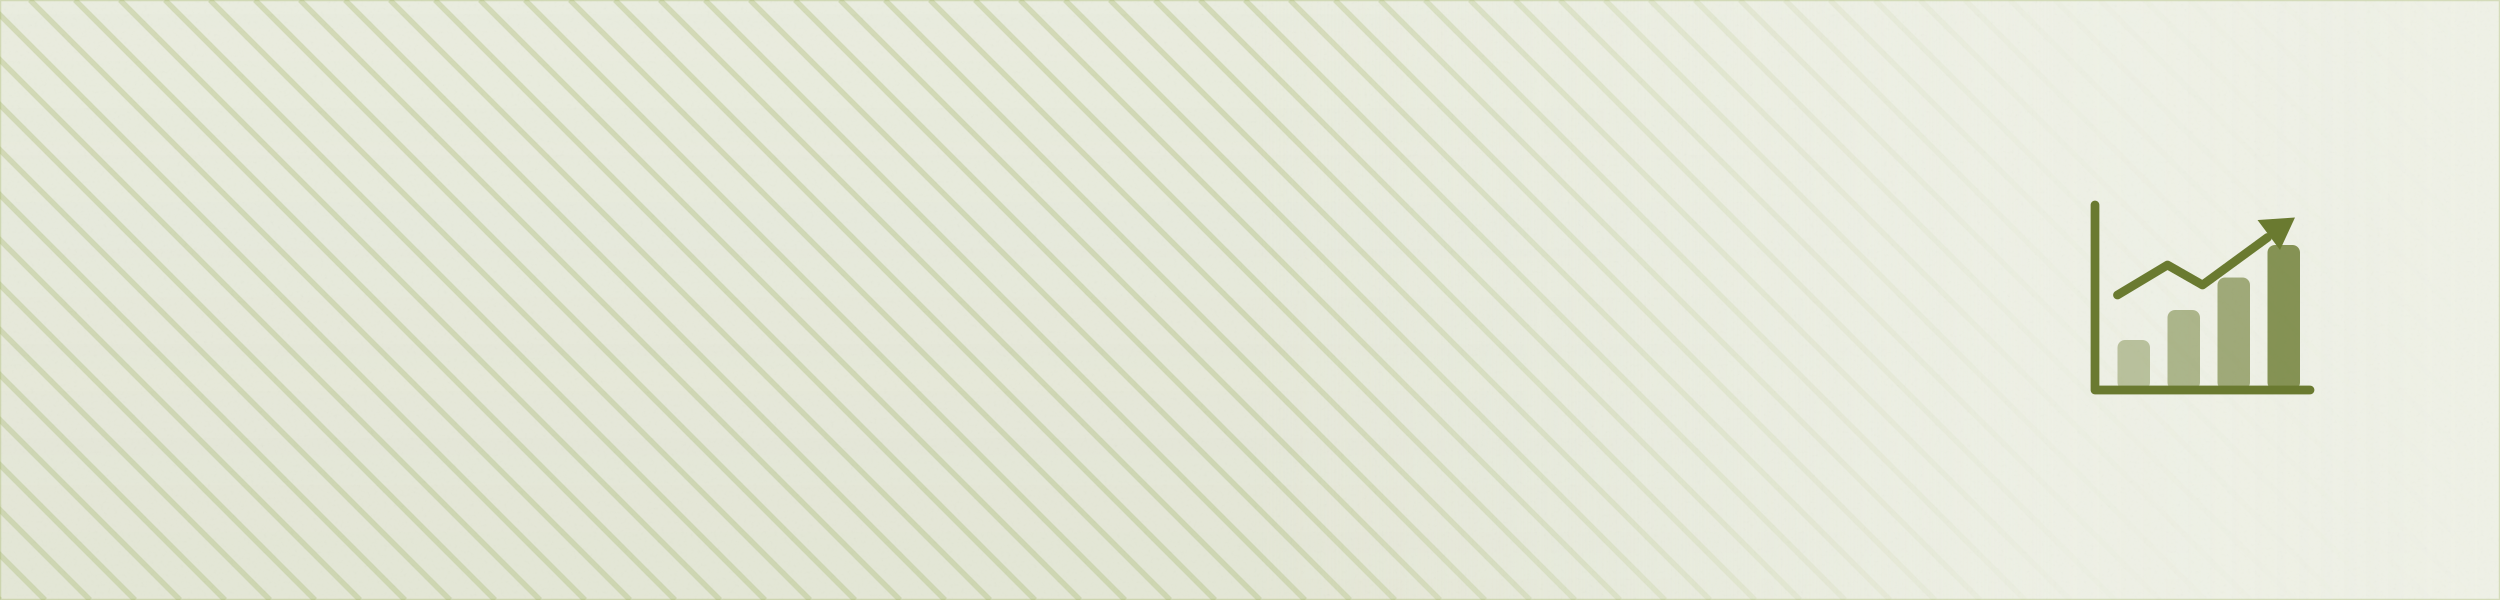
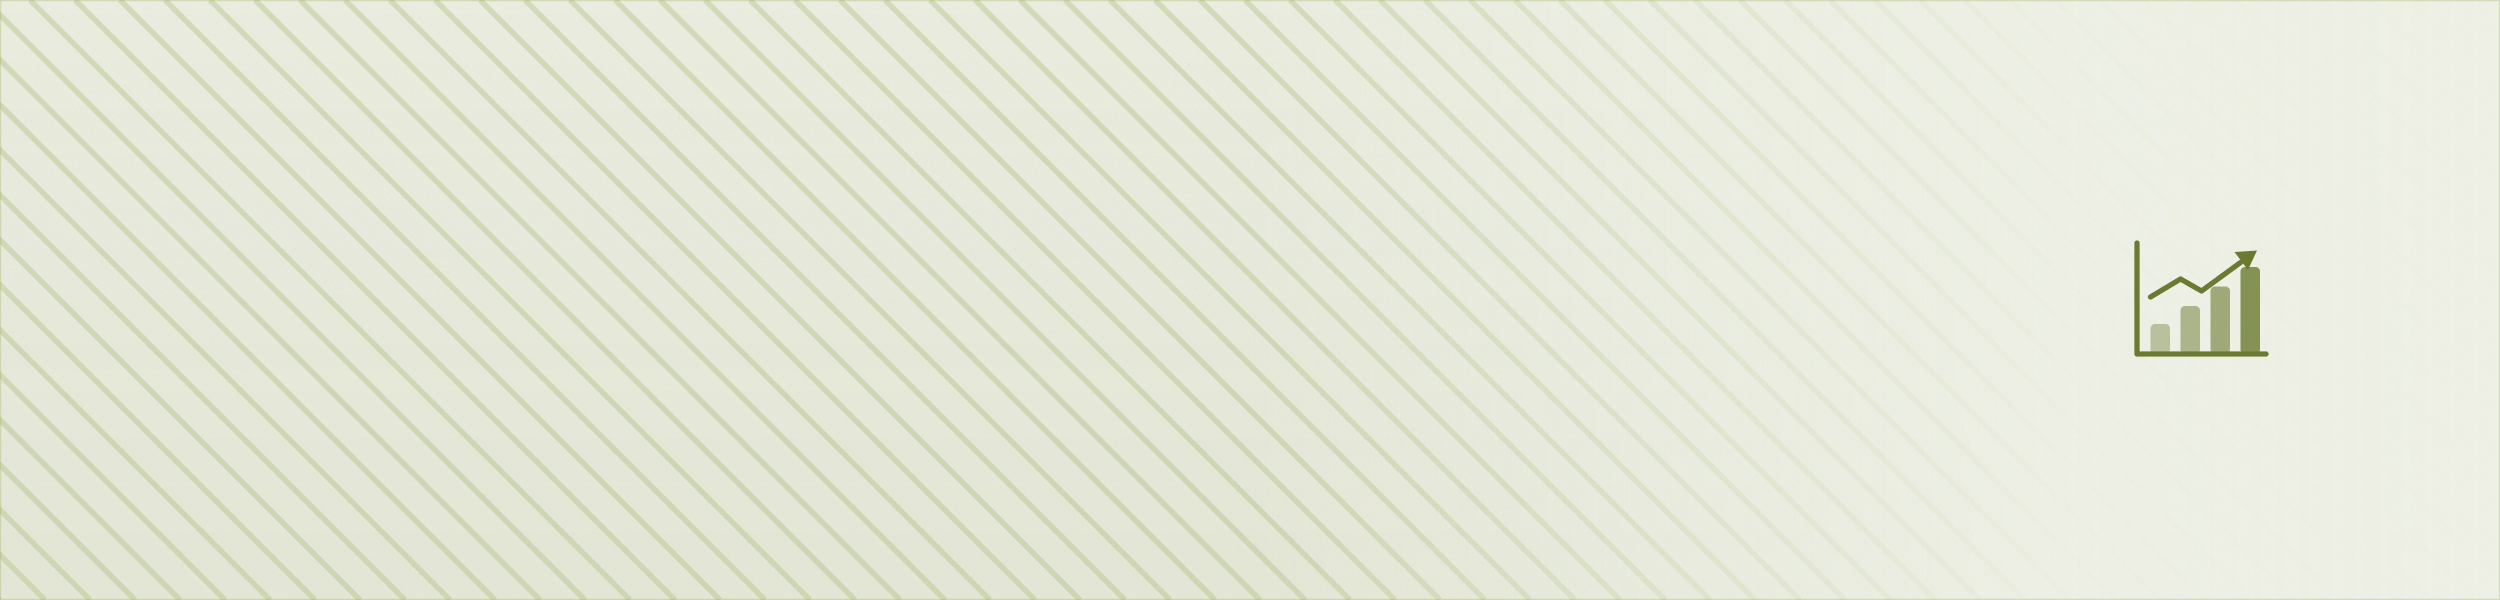
<svg xmlns="http://www.w3.org/2000/svg" width="1000" height="240" viewBox="0 0 1000 240">
  <defs>
    <filter id="tex_finance_light_w" x="0%" y="0%" width="100%" height="100%" color-interpolation-filters="linearRGB">
      <feTurbulence type="fractalNoise" baseFrequency="0.75" numOctaves="4" seed="12" stitchTiles="stitch" result="n" />
      <feColorMatrix in="n" type="saturate" values="0" result="gn" />
      <feBlend in="SourceGraphic" in2="gn" mode="overlay" />
    </filter>
    <linearGradient id="hfade_finance_light_w" x1="0" y1="0" x2="1" y2="0">
      <stop offset="0%" stop-color="#EEF0E5" stop-opacity="0" />
      <stop offset="50%" stop-color="#EEF0E5" stop-opacity="0" />
      <stop offset="82%" stop-color="#EEF0E5" stop-opacity="0.92" />
      <stop offset="100%" stop-color="#EEF0E5" stop-opacity="1" />
    </linearGradient>
    <linearGradient id="vign_finance_light_w" x1="0" y1="0" x2="0" y2="1">
      <stop offset="0%" stop-color="#6A7A30" stop-opacity="0.04" />
      <stop offset="100%" stop-color="#6A7A30" stop-opacity="0.09" />
    </linearGradient>
  </defs>
  <rect width="1000" height="240" fill="#EEF0E5" />
  <rect width="1000" height="240" fill="url(#vign_finance_light_w)" />
  <g>
    <line x1="-240" y1="0" x2="0" y2="240" stroke="#96AA54" stroke-width="2.2" opacity="0.3" />
    <line x1="-222" y1="0" x2="18" y2="240" stroke="#96AA54" stroke-width="2.2" opacity="0.3" />
    <line x1="-204" y1="0" x2="36" y2="240" stroke="#96AA54" stroke-width="2.2" opacity="0.3" />
    <line x1="-186" y1="0" x2="54" y2="240" stroke="#96AA54" stroke-width="2.2" opacity="0.3" />
    <line x1="-168" y1="0" x2="72" y2="240" stroke="#96AA54" stroke-width="2.2" opacity="0.3" />
    <line x1="-150" y1="0" x2="90" y2="240" stroke="#96AA54" stroke-width="2.2" opacity="0.3" />
    <line x1="-132" y1="0" x2="108" y2="240" stroke="#96AA54" stroke-width="2.2" opacity="0.3" />
    <line x1="-114" y1="0" x2="126" y2="240" stroke="#96AA54" stroke-width="2.2" opacity="0.3" />
    <line x1="-96" y1="0" x2="144" y2="240" stroke="#96AA54" stroke-width="2.2" opacity="0.3" />
    <line x1="-78" y1="0" x2="162" y2="240" stroke="#96AA54" stroke-width="2.2" opacity="0.3" />
    <line x1="-60" y1="0" x2="180" y2="240" stroke="#96AA54" stroke-width="2.2" opacity="0.3" />
    <line x1="-42" y1="0" x2="198" y2="240" stroke="#96AA54" stroke-width="2.2" opacity="0.3" />
    <line x1="-24" y1="0" x2="216" y2="240" stroke="#96AA54" stroke-width="2.2" opacity="0.3" />
    <line x1="-6" y1="0" x2="234" y2="240" stroke="#96AA54" stroke-width="2.2" opacity="0.3" />
    <line x1="12" y1="0" x2="252" y2="240" stroke="#96AA54" stroke-width="2.2" opacity="0.3" />
    <line x1="30" y1="0" x2="270" y2="240" stroke="#96AA54" stroke-width="2.2" opacity="0.3" />
    <line x1="48" y1="0" x2="288" y2="240" stroke="#96AA54" stroke-width="2.2" opacity="0.3" />
    <line x1="66" y1="0" x2="306" y2="240" stroke="#96AA54" stroke-width="2.2" opacity="0.3" />
    <line x1="84" y1="0" x2="324" y2="240" stroke="#96AA54" stroke-width="2.2" opacity="0.3" />
    <line x1="102" y1="0" x2="342" y2="240" stroke="#96AA54" stroke-width="2.2" opacity="0.3" />
    <line x1="120" y1="0" x2="360" y2="240" stroke="#96AA54" stroke-width="2.2" opacity="0.3" />
    <line x1="138" y1="0" x2="378" y2="240" stroke="#96AA54" stroke-width="2.2" opacity="0.3" />
    <line x1="156" y1="0" x2="396" y2="240" stroke="#96AA54" stroke-width="2.2" opacity="0.3" />
    <line x1="174" y1="0" x2="414" y2="240" stroke="#96AA54" stroke-width="2.2" opacity="0.3" />
    <line x1="192" y1="0" x2="432" y2="240" stroke="#96AA54" stroke-width="2.2" opacity="0.3" />
    <line x1="210" y1="0" x2="450" y2="240" stroke="#96AA54" stroke-width="2.2" opacity="0.3" />
    <line x1="228" y1="0" x2="468" y2="240" stroke="#96AA54" stroke-width="2.2" opacity="0.3" />
    <line x1="246" y1="0" x2="486" y2="240" stroke="#96AA54" stroke-width="2.2" opacity="0.3" />
    <line x1="264" y1="0" x2="504" y2="240" stroke="#96AA54" stroke-width="2.2" opacity="0.3" />
    <line x1="282" y1="0" x2="522" y2="240" stroke="#96AA54" stroke-width="2.2" opacity="0.3" />
    <line x1="300" y1="0" x2="540" y2="240" stroke="#96AA54" stroke-width="2.2" opacity="0.3" />
    <line x1="318" y1="0" x2="558" y2="240" stroke="#96AA54" stroke-width="2.2" opacity="0.3" />
    <line x1="336" y1="0" x2="576" y2="240" stroke="#96AA54" stroke-width="2.2" opacity="0.3" />
    <line x1="354" y1="0" x2="594" y2="240" stroke="#96AA54" stroke-width="2.2" opacity="0.3" />
    <line x1="372" y1="0" x2="612" y2="240" stroke="#96AA54" stroke-width="2.2" opacity="0.3" />
    <line x1="390" y1="0" x2="630" y2="240" stroke="#96AA54" stroke-width="2.2" opacity="0.3" />
    <line x1="408" y1="0" x2="648" y2="240" stroke="#96AA54" stroke-width="2.2" opacity="0.3" />
    <line x1="426" y1="0" x2="666" y2="240" stroke="#96AA54" stroke-width="2.2" opacity="0.3" />
    <line x1="444" y1="0" x2="684" y2="240" stroke="#96AA54" stroke-width="2.2" opacity="0.3" />
    <line x1="462" y1="0" x2="702" y2="240" stroke="#96AA54" stroke-width="2.2" opacity="0.3" />
    <line x1="480" y1="0" x2="720" y2="240" stroke="#96AA54" stroke-width="2.2" opacity="0.3" />
    <line x1="498" y1="0" x2="738" y2="240" stroke="#96AA54" stroke-width="2.2" opacity="0.3" />
    <line x1="516" y1="0" x2="756" y2="240" stroke="#96AA54" stroke-width="2.2" opacity="0.3" />
    <line x1="534" y1="0" x2="774" y2="240" stroke="#96AA54" stroke-width="2.2" opacity="0.3" />
    <line x1="552" y1="0" x2="792" y2="240" stroke="#96AA54" stroke-width="2.2" opacity="0.3" />
    <line x1="570" y1="0" x2="810" y2="240" stroke="#96AA54" stroke-width="2.2" opacity="0.3" />
    <line x1="588" y1="0" x2="828" y2="240" stroke="#96AA54" stroke-width="2.2" opacity="0.3" />
    <line x1="606" y1="0" x2="846" y2="240" stroke="#96AA54" stroke-width="2.2" opacity="0.3" />
    <line x1="624" y1="0" x2="864" y2="240" stroke="#96AA54" stroke-width="2.2" opacity="0.3" />
    <line x1="642" y1="0" x2="882" y2="240" stroke="#96AA54" stroke-width="2.2" opacity="0.3" />
    <line x1="660" y1="0" x2="900" y2="240" stroke="#96AA54" stroke-width="2.2" opacity="0.3" />
    <line x1="678" y1="0" x2="918" y2="240" stroke="#96AA54" stroke-width="2.2" opacity="0.3" />
    <line x1="696" y1="0" x2="936" y2="240" stroke="#96AA54" stroke-width="2.2" opacity="0.3" />
    <line x1="714" y1="0" x2="954" y2="240" stroke="#96AA54" stroke-width="2.2" opacity="0.3" />
    <line x1="732" y1="0" x2="972" y2="240" stroke="#96AA54" stroke-width="2.2" opacity="0.3" />
    <line x1="750" y1="0" x2="990" y2="240" stroke="#96AA54" stroke-width="2.2" opacity="0.3" />
    <line x1="768" y1="0" x2="1008" y2="240" stroke="#96AA54" stroke-width="2.2" opacity="0.3" />
    <line x1="786" y1="0" x2="1026" y2="240" stroke="#96AA54" stroke-width="2.2" opacity="0.3" />
    <line x1="804" y1="0" x2="1044" y2="240" stroke="#96AA54" stroke-width="2.2" opacity="0.3" />
    <line x1="822" y1="0" x2="1062" y2="240" stroke="#96AA54" stroke-width="2.2" opacity="0.3" />
    <line x1="840" y1="0" x2="1080" y2="240" stroke="#96AA54" stroke-width="2.2" opacity="0.3" />
    <line x1="858" y1="0" x2="1098" y2="240" stroke="#96AA54" stroke-width="2.2" opacity="0.3" />
    <line x1="876" y1="0" x2="1116" y2="240" stroke="#96AA54" stroke-width="2.2" opacity="0.3" />
    <line x1="894" y1="0" x2="1134" y2="240" stroke="#96AA54" stroke-width="2.2" opacity="0.3" />
    <line x1="912" y1="0" x2="1152" y2="240" stroke="#96AA54" stroke-width="2.2" opacity="0.3" />
    <line x1="930" y1="0" x2="1170" y2="240" stroke="#96AA54" stroke-width="2.2" opacity="0.3" />
    <line x1="948" y1="0" x2="1188" y2="240" stroke="#96AA54" stroke-width="2.2" opacity="0.3" />
    <line x1="966" y1="0" x2="1206" y2="240" stroke="#96AA54" stroke-width="2.2" opacity="0.3" />
    <line x1="984" y1="0" x2="1224" y2="240" stroke="#96AA54" stroke-width="2.2" opacity="0.3" />
    <rect width="1000" height="240" fill="url(#hfade_finance_light_w)" />
  </g>
  <rect width="1000" height="240" fill="#EEF0E5" filter="url(#tex_finance_light_w)" opacity="0.06" />
-   <g transform="translate(880,120)">
+   <g transform="translate(880,120) scale(0.6)">
    <path d="M-42,-38 V36 H44" fill="none" stroke="#6A7A30" stroke-width="3.5" stroke-linecap="round" stroke-linejoin="round" />
    <rect x="-33" y="16" width="13" height="20" rx="3" fill="#6A7A30" opacity="0.4" />
    <rect x="-13" y="4" width="13" height="32" rx="3" fill="#6A7A30" opacity="0.5" />
    <rect x="7" y="-9" width="13" height="45" rx="3" fill="#6A7A30" opacity="0.6" />
    <rect x="27" y="-22" width="13" height="58" rx="3" fill="#6A7A30" opacity="0.8" />
    <path d="M-33,-2 L-13,-14 L1,-6 L27,-25" fill="none" stroke="#6A7A30" stroke-width="3.5" stroke-linecap="round" stroke-linejoin="round" />
    <path d="M38,-33 L23,-32 L32,-20 Z" fill="#6A7A30" />
  </g>
  <rect width="1000" height="240" fill="none" stroke="#96AA54" stroke-width="1" opacity="0.3" />
</svg>
